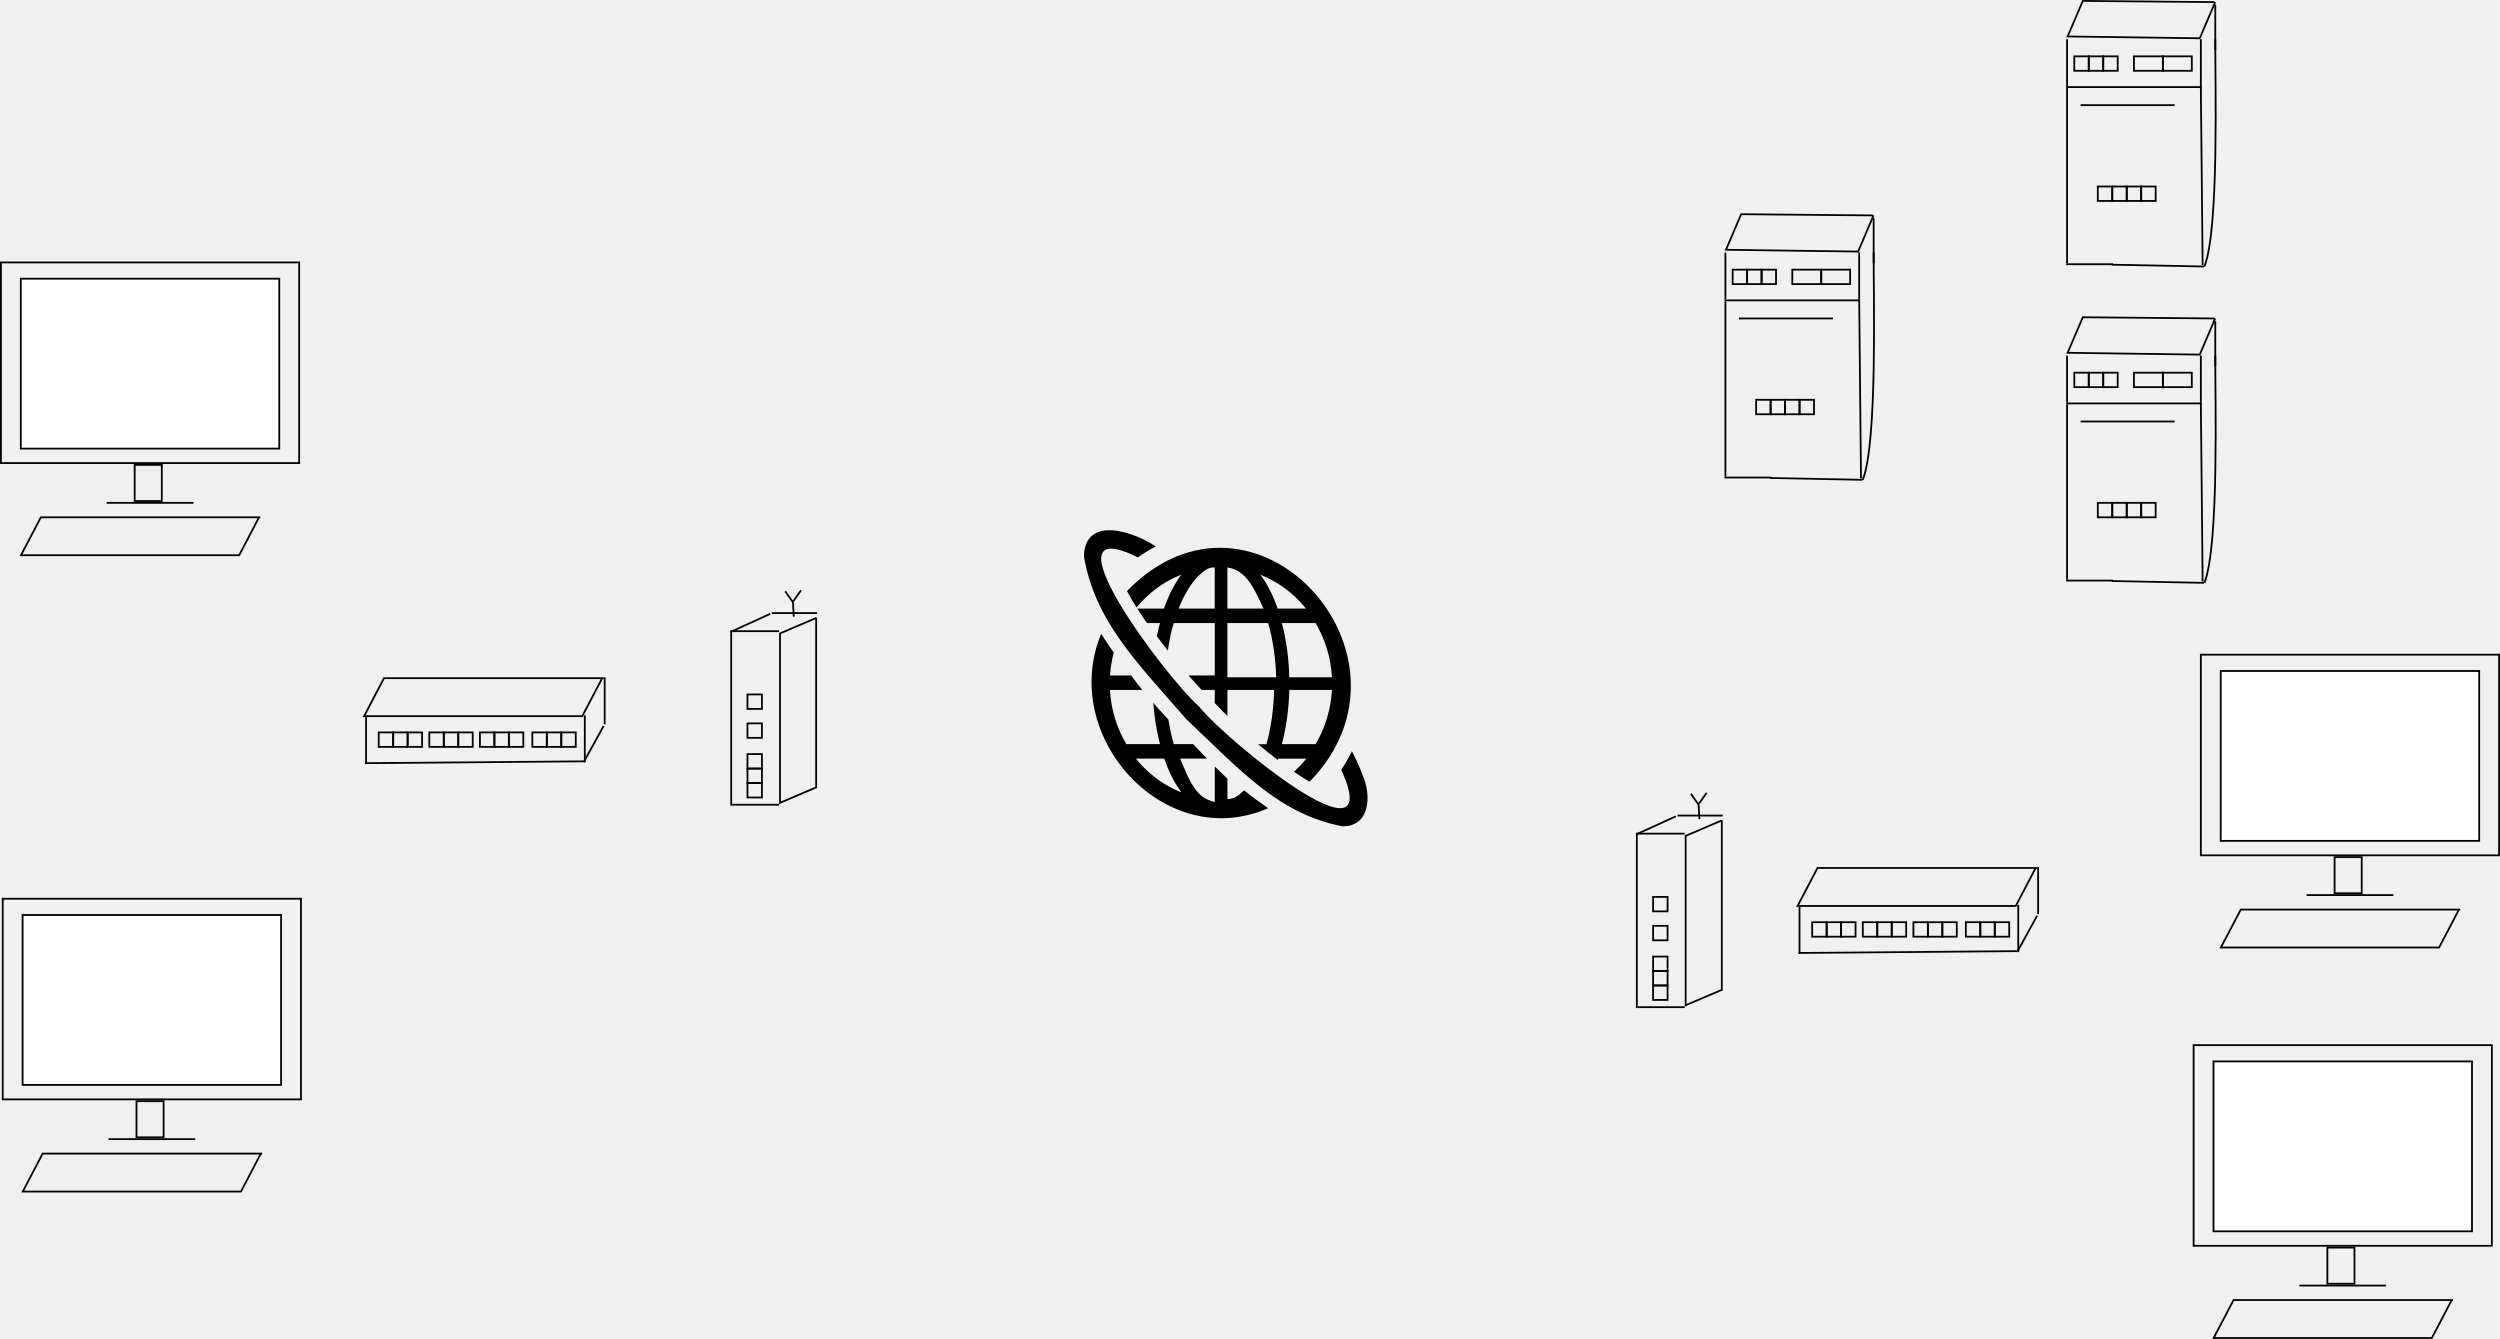
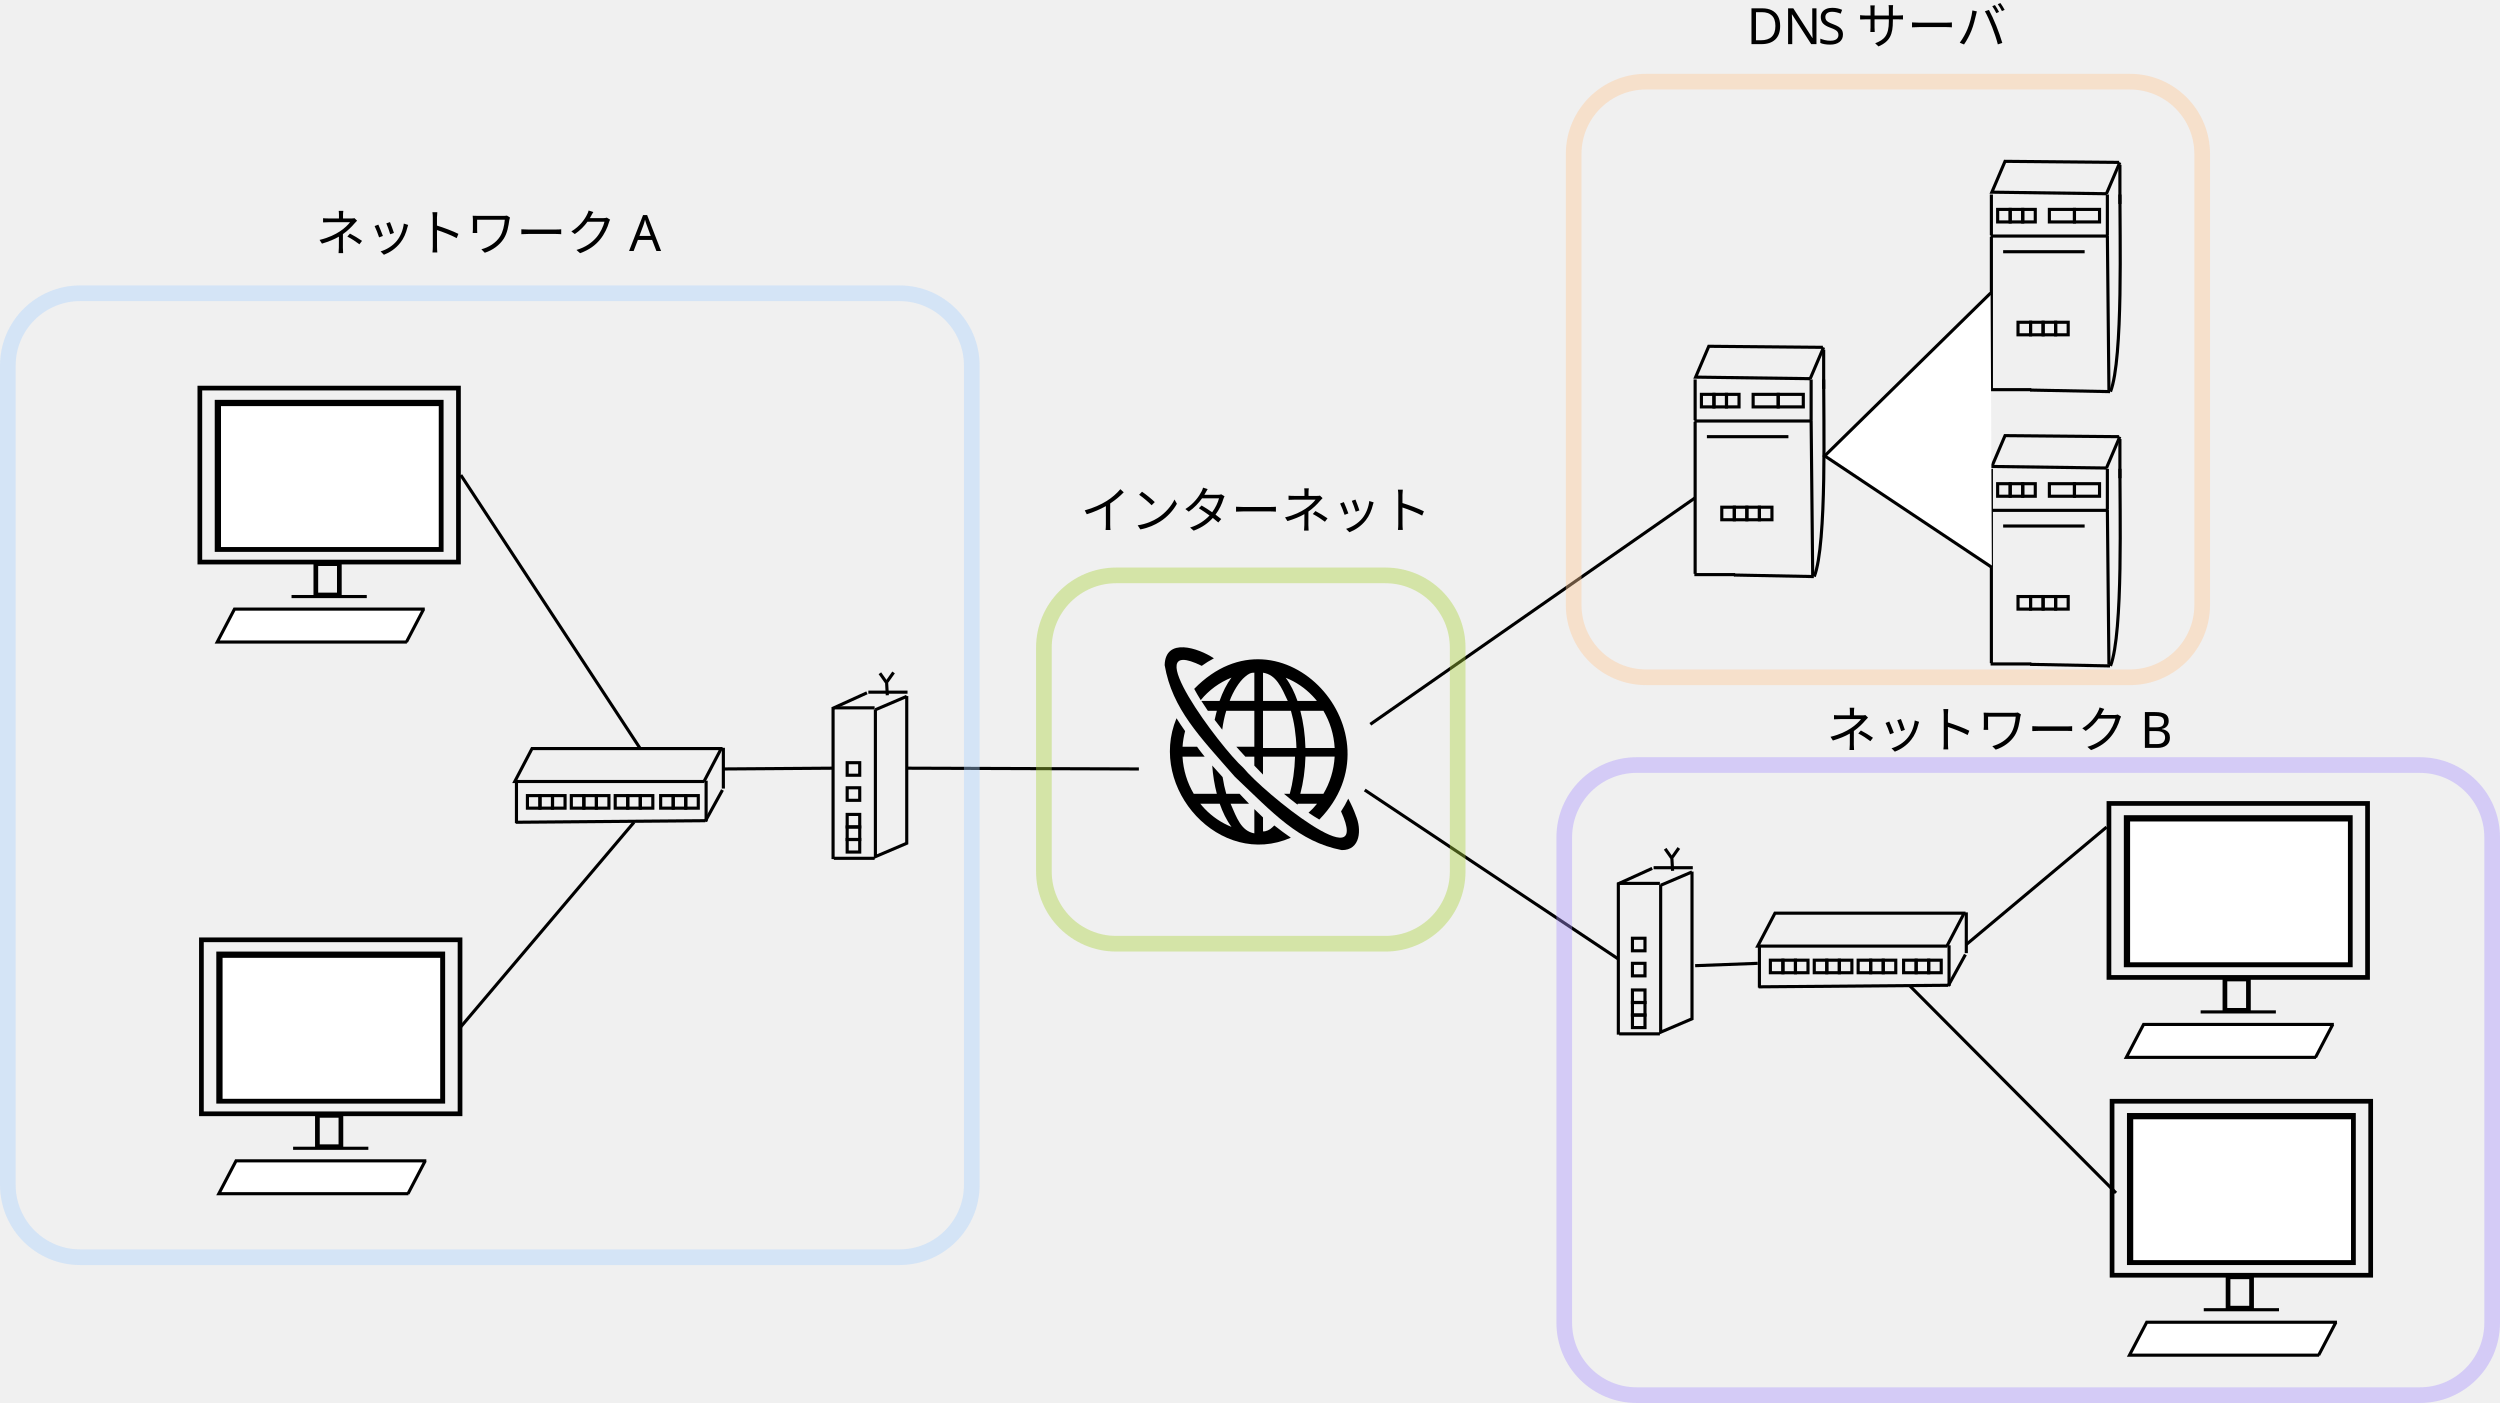
- <svg xmlns="http://www.w3.org/2000/svg" id="b" data-name="レイヤー 2" viewBox="0 0 1383 740.67">
+ <svg xmlns="http://www.w3.org/2000/svg" id="b" data-name="レイヤー 2" viewBox="0 0 1595 895.1">
  <defs>
    <style>
-       .l {
+       .k, .l {
        fill: #fff;
      }

      .m {
+         stroke: #aad2ff;
+       }
+ 
+       .m, .n, .o, .l, .p, .q {
+         stroke-miterlimit: 10;
+       }
+ 
+       .m, .n, .o, .p, .q {
        fill: none;
+       }
+ 
+       .m, .n, .p, .q {
+         opacity: .4;
+         stroke-width: 10px;
+       }
+ 
+       .n {
+         stroke: #aad23a;
+       }
+ 
+       .r {
+         letter-spacing: .25em;
+       }
+ 
+       .o, .l {
        stroke: #000;
-         stroke-miterlimit: 10;
+         stroke-width: 2px;
+       }
+ 
+       .p {
+         stroke: #ffc794;
+       }
+ 
+       .q {
+         stroke: #a994ff;
+       }
+ 
+       .s {
+         font-family: KozGoPr6N-Regular-90ms-RKSJ-H, 'Kozuka Gothic Pr6N';
+         font-size: 32px;
      }
    </style>
  </defs>
  <g id="c" data-name="レイヤー 1">
    <g>
-       <g>
-         <path d="M686.47,438.8c-1.9,1.92-5.25,3.5-7.47,3.19v-11.25c-2.32-2.17-4.66-4.43-7-6.74v19.61c-10.58-1.95-14.18-12.35-19.19-23.95h14.88c-2.54-2.59-5.07-5.26-7.61-8h-10.76c-1.21-4.2-2.18-8.73-2.92-13.49-2.88-3.11-5.68-6.24-8.4-9.35,.61,8.11,1.86,15.81,3.73,22.84h-18.64c-5.22-8.81-8.46-19.03-9.07-30h17.9s-4.16-5.07-6.14-8h-11.72c.25-4.08,.96-8.43,2.05-12.62-2.47-3.52-4.79-7-6.93-10.4-23.6,56.78,35.33,121.53,92.32,96.45-4.34-2.98-8.8-6.29-13.34-9.88-.56,.56-1.12,1.1-1.68,1.58Zm-54.53-15.05c-1.25-1.3-2.43-2.67-3.57-4.08h15.69c2.33,6.72,5.45,13.25,9.52,18.7-8.19-3.25-15.54-8.27-21.64-14.63Z" />
-         <path d="M623.43,326.94c1.56,2.92,3.34,5.96,5.29,9.1,6.55-8.06,15.15-14.33,24.79-18.16-3.83,5.14-7.05,11.51-9.61,18.79h-14.71c1.64,2.61,3.41,5.28,5.28,8h7.25s-1.25,4.62-1.77,7.3c1.95,2.62,3.99,5.27,6.12,7.94,.77-5.59,1.84-10.9,3.25-15.24h22.69v29h-14.55c2.37,2.67,4.79,5.34,7.27,8h7.28v7.25c2.32,2.47,4.66,4.88,7,7.24v-14.48h25.86c-.29,10.94-1.81,21.16-4.26,30h-4.66c3.68,3.1,7.31,6.01,10.87,8.72,.09-.24,.19-.47,.28-.72h15.54c-2.09,2.61-4.38,5.05-6.88,7.26,3,2.04,5.9,3.89,8.69,5.52,67.88-69.41-30.48-177.87-101-105.51Zm104.34,84.73h-18.66c2.41-9.07,3.87-19.22,4.15-30h23.58c-.61,10.97-3.85,21.19-9.07,30Zm0-67c5.22,8.81,8.46,19.03,9.07,30h-23.6c-.29-10.77-1.7-20.93-4.11-30h18.64Zm-8.86-12.08c1.25,1.3,2.43,2.67,3.57,4.08h-15.68c-2.33-6.72-5.45-13.24-9.51-18.7,8.19,3.25,15.54,8.27,21.63,14.63Zm-39.92-18.69c10.59,1.6,14.81,11.62,19.96,22.77h-19.96v-22.77Zm0,30.77h22.56c2.55,8.84,4.13,19.07,4.43,30h-26.99v-30Zm-14.4-27.57c2.31-2.01,4.42-3.35,7.4-3.2v22.77h-19.93c2.62-7.21,7.62-15.58,12.53-19.57Z" />
-         <path d="M753.86,428.98c-1.47-4.15-3.52-8.64-6.03-13.4-1.71,3.57-3.66,7.01-5.82,10.27,25.67,56.52-62.96-15.48-78.85-35.15-18.28-16.04-88-109.12-33.62-82.36,3.12-2.26,6.41-4.29,9.83-6.08-12.73-8.45-39.15-17.12-39.76,5.5,6.17,35.6,28.45,57.75,56.69,90.12,30.97,29.32,51.42,52.43,86.27,59.22,15.2,.27,16.29-16.8,11.3-28.11Z" />
-       </g>
-       <g id="d" data-name="c">
+       <path d="M811.7,527.89c-1.5,1.52-4.15,2.76-5.9,2.52v-8.89c-1.83-1.72-3.68-3.5-5.53-5.33v15.5c-8.36-1.54-11.2-9.76-15.16-18.92h11.76c-2-2.05-4.01-4.16-6.02-6.32h-8.51c-.96-3.32-1.72-6.9-2.31-10.66-2.28-2.46-4.49-4.93-6.64-7.39,.48,6.41,1.47,12.49,2.95,18.05h-14.73c-4.12-6.96-6.68-15.03-7.17-23.71h14.14s-3.29-4.01-4.85-6.32h-9.26c.2-3.23,.76-6.66,1.62-9.97-1.95-2.78-3.79-5.53-5.48-8.21-18.65,44.87,27.92,96.03,72.95,76.21-3.43-2.35-6.95-4.97-10.54-7.81-.44,.44-.88,.87-1.33,1.25Zm-43.09-11.89c-.99-1.03-1.92-2.11-2.82-3.22h12.4c1.84,5.31,4.3,10.47,7.52,14.78-6.47-2.57-12.28-6.53-17.1-11.56Z" />
+       <path d="M761.9,439.49c1.23,2.31,2.64,4.71,4.18,7.19,5.17-6.37,11.97-11.32,19.59-14.35-3.03,4.06-5.57,9.09-7.59,14.85h-11.63c1.3,2.06,2.69,4.17,4.17,6.32h5.73s-.99,3.65-1.4,5.77c1.54,2.07,3.15,4.16,4.83,6.27,.61-4.42,1.46-8.62,2.56-12.04h17.93v22.92h-11.5c1.87,2.11,3.78,4.22,5.74,6.32h5.75v5.73c1.84,1.95,3.68,3.86,5.53,5.72v-11.44h20.44c-.23,8.65-1.43,16.72-3.36,23.71h-3.68c2.91,2.45,5.78,4.75,8.59,6.89,.07-.19,.15-.37,.22-.57h12.28c-1.65,2.06-3.46,3.99-5.44,5.74,2.37,1.61,4.66,3.07,6.87,4.36,53.64-54.85-24.09-140.55-79.81-83.38Zm82.45,66.95h-14.75c1.9-7.17,3.06-15.19,3.28-23.71h18.63c-.48,8.67-3.04,16.74-7.17,23.71Zm0-52.94c4.13,6.96,6.68,15.04,7.17,23.71h-18.65c-.23-8.51-1.34-16.54-3.25-23.71h14.73Zm-7-9.54c.99,1.03,1.92,2.11,2.82,3.22h-12.39c-1.84-5.31-4.31-10.46-7.52-14.78,6.47,2.57,12.28,6.53,17.09,11.56Zm-31.54-14.77c8.37,1.27,11.7,9.18,15.78,17.99h-15.78v-17.99Zm0,24.31h17.82c2.01,6.98,3.26,15.07,3.5,23.71h-21.33v-23.71Zm-11.38-21.79c1.83-1.59,3.49-2.65,5.84-2.53v17.99h-15.75c2.07-5.69,6.02-12.31,9.9-15.47Z" />
+       <path d="M864.96,520.13c-1.17-3.28-2.78-6.83-4.77-10.59-1.35,2.82-2.89,5.54-4.6,8.12,20.28,44.66-49.75-12.23-62.31-27.77-14.44-12.67-69.54-86.23-26.57-65.08,2.47-1.78,5.06-3.39,7.76-4.8-10.06-6.68-30.94-13.53-31.42,4.35,4.87,28.13,22.48,45.64,44.79,71.21,24.47,23.17,40.63,41.43,68.17,46.79,12.01,.21,12.87-13.27,8.93-22.21Z" />
+     </g>
+     <g>
+       <g>
+         <g>
+           <rect class="k" x="140" y="258.1" width="141" height="92" />
+           <path d="M280,259.1v90H141v-90h139m2-2H139v94h143v-94h0Z" />
+         </g>
+         <path class="l" d="M281,257.1v93H139v-93h142m1-1H138v95h144v-95h0Z" />
+       </g>
+       <path class="l" d="M292,248.1v110H128v-110h164m1-1H127v112h166v-112Z" />
+       <path class="l" d="M216,360.1v19h-14v-19h14m1-1h-16v21h16v-21h0Z" />
+       <line class="l" x1="234" y1="380.6" x2="186" y2="380.6" />
+       <polyline class="l" points="271 388.6 149.6 388.6 138.6 409.6 259.6 409.6 259.3 409.6 270.3 388.6" />
+     </g>
+     <g id="d" data-name="c">
+       <g>
        <g>
          <g>
-             <rect class="l" x="12" y="154.67" width="143" height="94" />
-             <path d="M154,154.67v93H12v-93H154m1-1H11v95H155v-95h0Z" />
+             <rect class="k" x="141" y="610.1" width="141" height="92" />
+             <path d="M281,611.1v90H142v-90h139m2-2H140v94h143v-94h0Z" />
          </g>
-           <path d="M165,145.67v110H1v-110H165m1-1H0v112H166v-112h0Z" />
-           <path d="M89,257.67v19h-14v-19h14m1-1h-16v21h16v-21h0Z" />
-           <line class="m" x1="107" y1="278.17" x2="59" y2="278.17" />
-           <polyline class="m" points="144 286.17 22.6 286.17 11.6 307.17 132.6 307.17 132.3 307.17 143.3 286.17" />
-         </g>
-       </g>
-       <g id="e" data-name="c">
+           <path class="l" d="M282,609.1v93H140v-93h142m1-1H139v95h144v-95h0Z" />
+         </g>
+         <path class="l" d="M293,600.1v110H129v-110h164m1-1H128v112h166v-112h0Z" />
+         <path class="l" d="M217,712.1v19h-14v-19h14m1-1h-16v21h16v-21h0Z" />
+         <line class="l" x1="235" y1="732.6" x2="187" y2="732.6" />
+         <polyline class="l" points="272 740.6 150.6 740.6 139.6 761.6 260.6 761.6 260.3 761.6 271.3 740.6" />
+       </g>
+     </g>
+     <g id="e" data-name="c">
+       <g>
+         <polyline class="o" points="461 477.6 339.43 477.6 328.43 498.6 449.43 498.6 449.13 498.6 460.13 477.6" />
+         <line class="o" x1="329.5" y1="499.1" x2="329.5" y2="525.1" />
+         <line class="o" x1="461.5" y1="477.1" x2="461.5" y2="503.1" />
+         <line class="o" x1="450.5" y1="498.1" x2="450.5" y2="524.1" />
+         <line class="o" x1="329" y1="524.6" x2="450" y2="523.6" />
+         <line class="o" x1="449.93" y1="524.02" x2="460.93" y2="504.02" />
+         <g>
+           <rect class="o" x="336.5" y="507.6" width="8" height="8" />
+           <rect class="o" x="344.5" y="507.6" width="8" height="8" />
+           <rect class="o" x="352.5" y="507.6" width="8" height="8" />
+         </g>
+         <g>
+           <rect class="o" x="364.5" y="507.6" width="8" height="8" />
+           <rect class="o" x="372.5" y="507.6" width="8" height="8" />
+           <rect class="o" x="380.5" y="507.6" width="8" height="8" />
+         </g>
+         <g>
+           <rect class="o" x="392.5" y="507.6" width="8" height="8" />
+           <rect class="o" x="400.5" y="507.6" width="8" height="8" />
+           <rect class="o" x="408.5" y="507.6" width="8" height="8" />
+         </g>
+         <g>
+           <rect class="o" x="421.5" y="507.6" width="8" height="8" />
+           <rect class="o" x="429.5" y="507.6" width="8" height="8" />
+           <rect class="o" x="437.5" y="507.6" width="8" height="8" />
+         </g>
+       </g>
+     </g>
+     <g id="f" data-name="c">
+       <g>
+         <polyline class="o" points="578.5 444.1 578.5 538 558.5 546.54 558.5 452.6 558.5 452.82 578.5 444.28" />
+         <line class="o" x1="558" y1="547.6" x2="532" y2="547.6" />
+         <line class="o" x1="579" y1="441.6" x2="554" y2="441.6" />
+         <line class="o" x1="566.11" y1="443.58" x2="565.61" y2="434.63" />
+         <line class="o" x1="531.5" y1="548.1" x2="531.5" y2="451.1" />
+         <g>
+           <rect class="o" x="540.5" y="535.6" width="8" height="8" />
+           <rect class="o" x="540.5" y="527.6" width="8" height="8" />
+           <rect class="o" x="540.5" y="519.6" width="8" height="8" />
+         </g>
+         <rect class="o" x="540.5" y="502.6" width="8" height="8" />
+         <rect class="o" x="540.5" y="486.6" width="8" height="8" />
+         <line class="o" x1="553.1" y1="442.02" x2="531.1" y2="452.02" />
+         <line class="o" x1="558" y1="451.6" x2="532" y2="451.6" />
+         <line class="o" x1="565.97" y1="434.86" x2="570.1" y2="429.02" />
+         <line class="o" x1="565.47" y1="435.33" x2="561.37" y2="429.52" />
+       </g>
+     </g>
+     <g>
+       <path class="o" d="M1157.5,367.86c8.19-20.9,5.89-102.72,6-125.76" />
+       <line class="o" x1="1107" y1="366.6" x2="1081" y2="366.6" />
+       <line class="o" x1="1141" y1="278.6" x2="1089" y2="278.6" />
+       <line class="o" x1="1081.5" y1="366.1" x2="1081.5" y2="269.1" />
+       <g>
+         <rect class="o" x="1122.5" y="323.6" width="8" height="8" />
+         <rect class="o" x="1114.5" y="323.6" width="8" height="8" />
+         <rect class="o" x="1106.5" y="323.6" width="8" height="8" />
+       </g>
+       <path class="o" d="M1090.72,347.6h0Z" />
+       <rect class="o" x="1098.5" y="323.6" width="8" height="8" />
+       <line class="o" x1="1155.5" y1="268.1" x2="1156.5" y2="367.1" />
+       <line class="o" x1="1157.22" y1="367.86" x2="1106.22" y2="366.86" />
+       <g>
+         <polyline class="o" points="1163 221.6 1090.21 220.93 1081.81 240.6 1155.14 241.6 1154.91 241.6 1163.45 221.6" />
+         <line class="o" x1="1081.5" y1="242.1" x2="1081.5" y2="268.1" />
+         <line class="o" x1="1163.5" y1="223.1" x2="1163.5" y2="248.1" />
+         <line class="o" x1="1081" y1="268.6" x2="1156" y2="268.6" />
+         <g>
+           <rect class="o" x="1085.5" y="251.6" width="8" height="8" />
+           <rect class="o" x="1093.5" y="251.6" width="8" height="8" />
+           <rect class="o" x="1101.5" y="251.6" width="8" height="8" />
+         </g>
+         <rect class="o" x="1118.5" y="251.6" width="16" height="8" />
+         <rect class="o" x="1134.5" y="251.6" width="16" height="8" />
+         <line class="o" x1="1155.5" y1="242.1" x2="1155.5" y2="268.1" />
+       </g>
+     </g>
+     <g>
+       <path class="o" d="M1346.5,249.86c8.19-20.9,5.89-102.72,6-125.76" />
+       <line class="o" x1="1296" y1="248.6" x2="1270" y2="248.6" />
+       <line class="o" x1="1330" y1="160.6" x2="1278" y2="160.6" />
+       <line class="o" x1="1270.5" y1="248.1" x2="1270.5" y2="151.1" />
+       <g>
+         <rect class="o" x="1311.5" y="205.6" width="8" height="8" />
+         <rect class="o" x="1303.5" y="205.6" width="8" height="8" />
+         <rect class="o" x="1295.5" y="205.6" width="8" height="8" />
+       </g>
+       <path class="o" d="M1279.72,229.6h0Z" />
+       <rect class="o" x="1287.5" y="205.6" width="8" height="8" />
+       <line class="o" x1="1344.5" y1="150.1" x2="1345.5" y2="249.1" />
+       <line class="o" x1="1346.22" y1="249.86" x2="1295.22" y2="248.86" />
+       <g>
+         <polyline class="o" points="1352 103.6 1279.21 102.93 1270.81 122.6 1344.14 123.6 1343.91 123.6 1352.45 103.6" />
+         <line class="o" x1="1270.5" y1="124.1" x2="1270.5" y2="150.1" />
+         <line class="o" x1="1352.5" y1="105.1" x2="1352.5" y2="130.1" />
+         <line class="o" x1="1270" y1="150.6" x2="1345" y2="150.6" />
+         <g>
+           <rect class="o" x="1274.5" y="133.6" width="8" height="8" />
+           <rect class="o" x="1282.5" y="133.6" width="8" height="8" />
+           <rect class="o" x="1290.5" y="133.6" width="8" height="8" />
+         </g>
+         <rect class="o" x="1307.5" y="133.6" width="16" height="8" />
+         <rect class="o" x="1323.5" y="133.6" width="16" height="8" />
+         <line class="o" x1="1344.5" y1="124.1" x2="1344.5" y2="150.1" />
+       </g>
+     </g>
+     <g>
+       <path class="o" d="M1346.5,424.86c8.19-20.9,5.89-102.72,6-125.76" />
+       <line class="o" x1="1296" y1="423.6" x2="1270" y2="423.6" />
+       <line class="o" x1="1330" y1="335.6" x2="1278" y2="335.6" />
+       <line class="o" x1="1270.5" y1="423.1" x2="1270.5" y2="326.1" />
+       <g>
+         <rect class="o" x="1311.5" y="380.6" width="8" height="8" />
+         <rect class="o" x="1303.5" y="380.6" width="8" height="8" />
+         <rect class="o" x="1295.5" y="380.6" width="8" height="8" />
+       </g>
+       <path class="o" d="M1279.72,404.6h0Z" />
+       <rect class="o" x="1287.5" y="380.6" width="8" height="8" />
+       <line class="o" x1="1344.5" y1="325.1" x2="1345.5" y2="424.1" />
+       <line class="o" x1="1346.22" y1="424.86" x2="1295.22" y2="423.86" />
+       <g>
+         <polyline class="o" points="1352 278.6 1279.21 277.93 1270.81 297.6 1344.14 298.6 1343.91 298.6 1352.45 278.6" />
+         <line class="o" x1="1270.5" y1="299.1" x2="1270.5" y2="325.1" />
+         <line class="o" x1="1352.5" y1="280.1" x2="1352.5" y2="305.1" />
+         <line class="o" x1="1270" y1="325.6" x2="1345" y2="325.6" />
+         <g>
+           <rect class="o" x="1274.5" y="308.6" width="8" height="8" />
+           <rect class="o" x="1282.5" y="308.6" width="8" height="8" />
+           <rect class="o" x="1290.5" y="308.6" width="8" height="8" />
+         </g>
+         <rect class="o" x="1307.5" y="308.6" width="16" height="8" />
+         <rect class="o" x="1323.5" y="308.6" width="16" height="8" />
+         <line class="o" x1="1344.5" y1="299.1" x2="1344.5" y2="325.1" />
+       </g>
+     </g>
+     <g id="g" data-name="c">
+       <g>
        <g>
          <g>
-             <rect class="l" x="13" y="506.67" width="143" height="94" />
-             <path d="M155,506.67v93H13v-93H155m1-1H12v95H156v-95h0Z" />
+             <rect class="k" x="1358" y="523.1" width="141" height="92" />
+             <path d="M1498,524.1v90h-139v-90h139m2-2h-143v94h143v-94h0Z" />
          </g>
-           <path d="M166,497.67v110H2v-110H166m1-1H1v112H167v-112h0Z" />
-           <path d="M90,609.67v19h-14v-19h14m1-1h-16v21h16v-21h0Z" />
-           <line class="m" x1="108" y1="630.17" x2="60" y2="630.17" />
-           <polyline class="m" points="145 638.17 23.6 638.17 12.6 659.17 133.6 659.17 133.3 659.17 144.3 638.17" />
-         </g>
-       </g>
-       <g id="f" data-name="c">
-         <g>
-           <polyline class="m" points="334 375.17 212.43 375.17 201.43 396.17 322.43 396.17 322.13 396.17 333.13 375.17" />
-           <line class="m" x1="202.5" y1="396.67" x2="202.5" y2="422.67" />
-           <line class="m" x1="334.5" y1="374.67" x2="334.5" y2="400.67" />
-           <line class="m" x1="323.5" y1="395.67" x2="323.5" y2="421.67" />
-           <line class="m" x1="202" y1="422.17" x2="323" y2="421.17" />
-           <line class="m" x1="322.93" y1="421.59" x2="333.93" y2="401.59" />
+           <path class="l" d="M1499,522.1v93h-142v-93h142m1-1h-144v95h144v-95h0Z" />
+         </g>
+         <path class="l" d="M1510,513.1v110h-164v-110h164m1-1h-166v112h166v-112h0Z" />
+         <path class="l" d="M1434,625.1v19h-14v-19h14m1-1h-16v21h16v-21h0Z" />
+         <line class="l" x1="1452" y1="645.6" x2="1404" y2="645.6" />
+         <polyline class="l" points="1489 653.6 1367.6 653.6 1356.6 674.6 1477.6 674.6 1477.3 674.6 1488.3 653.6" />
+       </g>
+     </g>
+     <g id="h" data-name="c">
+       <g>
+         <g>
          <g>
-             <rect class="m" x="209.5" y="405.17" width="8" height="8" />
-             <rect class="m" x="217.5" y="405.17" width="8" height="8" />
-             <rect class="m" x="225.5" y="405.17" width="8" height="8" />
+             <rect class="k" x="1360" y="713.1" width="141" height="92" />
+             <path d="M1500,714.1v90h-139v-90h139m2-2h-143v94h143v-94h0Z" />
          </g>
-           <g>
-             <rect class="m" x="237.5" y="405.17" width="8" height="8" />
-             <rect class="m" x="245.5" y="405.17" width="8" height="8" />
-             <rect class="m" x="253.5" y="405.17" width="8" height="8" />
-           </g>
-           <g>
-             <rect class="m" x="265.5" y="405.17" width="8" height="8" />
-             <rect class="m" x="273.5" y="405.17" width="8" height="8" />
-             <rect class="m" x="281.5" y="405.17" width="8" height="8" />
-           </g>
-           <g>
-             <rect class="m" x="294.5" y="405.17" width="8" height="8" />
-             <rect class="m" x="302.5" y="405.17" width="8" height="8" />
-             <rect class="m" x="310.5" y="405.17" width="8" height="8" />
-           </g>
-         </g>
-       </g>
-       <g id="g" data-name="c">
-         <g>
-           <polyline class="m" points="451.5 341.67 451.5 435.58 431.5 444.11 431.5 350.17 431.5 350.4 451.5 341.86" />
-           <line class="m" x1="431" y1="445.17" x2="405" y2="445.17" />
-           <line class="m" x1="452" y1="339.17" x2="427" y2="339.17" />
-           <line class="m" x1="439.11" y1="341.15" x2="438.61" y2="332.2" />
-           <line class="m" x1="404.5" y1="445.67" x2="404.5" y2="348.67" />
-           <g>
-             <rect class="m" x="413.5" y="433.17" width="8" height="8" />
-             <rect class="m" x="413.5" y="425.17" width="8" height="8" />
-             <rect class="m" x="413.5" y="417.17" width="8" height="8" />
-           </g>
-           <rect class="m" x="413.5" y="400.17" width="8" height="8" />
-           <rect class="m" x="413.5" y="384.17" width="8" height="8" />
-           <line class="m" x1="426.1" y1="339.59" x2="404.1" y2="349.59" />
-           <line class="m" x1="431" y1="349.17" x2="405" y2="349.17" />
-           <line class="m" x1="438.97" y1="332.43" x2="443.1" y2="326.59" />
-           <line class="m" x1="438.47" y1="332.9" x2="434.37" y2="327.09" />
-         </g>
-       </g>
-       <g>
-         <path class="m" d="M1030.5,265.43c8.19-20.9,5.89-102.72,6-125.76" />
-         <line class="m" x1="980" y1="264.17" x2="954" y2="264.17" />
-         <line class="m" x1="1014" y1="176.17" x2="962" y2="176.17" />
-         <line class="m" x1="954.5" y1="263.67" x2="954.5" y2="166.67" />
-         <g>
-           <rect class="m" x="995.5" y="221.17" width="8" height="8" />
-           <rect class="m" x="987.5" y="221.17" width="8" height="8" />
-           <rect class="m" x="979.5" y="221.17" width="8" height="8" />
-         </g>
-         <path class="m" d="M963.72,245.17h0Z" />
-         <rect class="m" x="971.5" y="221.17" width="8" height="8" />
-         <line class="m" x1="1028.5" y1="165.67" x2="1029.5" y2="264.67" />
-         <line class="m" x1="1030.22" y1="265.43" x2="979.22" y2="264.43" />
-         <g>
-           <polyline class="m" points="1036 119.17 963.21 118.5 954.81 138.17 1028.14 139.17 1027.91 139.17 1036.45 119.17" />
-           <line class="m" x1="954.5" y1="139.67" x2="954.5" y2="165.67" />
-           <line class="m" x1="1036.5" y1="120.67" x2="1036.5" y2="145.67" />
-           <line class="m" x1="954" y1="166.17" x2="1029" y2="166.17" />
-           <g>
-             <rect class="m" x="958.5" y="149.17" width="8" height="8" />
-             <rect class="m" x="966.5" y="149.17" width="8" height="8" />
-             <rect class="m" x="974.5" y="149.17" width="8" height="8" />
-           </g>
-           <rect class="m" x="991.5" y="149.17" width="16" height="8" />
-           <rect class="m" x="1007.5" y="149.17" width="16" height="8" />
-           <line class="m" x1="1028.5" y1="139.67" x2="1028.5" y2="165.67" />
-         </g>
-       </g>
-       <g>
-         <path class="m" d="M1219.5,147.43c8.19-20.9,5.89-102.72,6-125.76" />
-         <line class="m" x1="1169" y1="146.17" x2="1143" y2="146.17" />
-         <line class="m" x1="1203" y1="58.17" x2="1151" y2="58.17" />
-         <line class="m" x1="1143.5" y1="145.67" x2="1143.5" y2="48.67" />
-         <g>
-           <rect class="m" x="1184.5" y="103.17" width="8" height="8" />
-           <rect class="m" x="1176.5" y="103.17" width="8" height="8" />
-           <rect class="m" x="1168.5" y="103.17" width="8" height="8" />
-         </g>
-         <path class="m" d="M1152.72,127.17h0Z" />
-         <rect class="m" x="1160.5" y="103.17" width="8" height="8" />
-         <line class="m" x1="1217.5" y1="47.67" x2="1218.5" y2="146.67" />
-         <line class="m" x1="1219.22" y1="147.43" x2="1168.22" y2="146.43" />
-         <g>
-           <polyline class="m" points="1225 1.17 1152.21 .5 1143.81 20.17 1217.14 21.17 1216.91 21.17 1225.45 1.17" />
-           <line class="m" x1="1143.5" y1="21.67" x2="1143.5" y2="47.67" />
-           <line class="m" x1="1225.5" y1="2.67" x2="1225.5" y2="27.67" />
-           <line class="m" x1="1143" y1="48.17" x2="1218" y2="48.17" />
-           <g>
-             <rect class="m" x="1147.5" y="31.17" width="8" height="8" />
-             <rect class="m" x="1155.5" y="31.17" width="8" height="8" />
-             <rect class="m" x="1163.5" y="31.17" width="8" height="8" />
-           </g>
-           <rect class="m" x="1180.5" y="31.17" width="16" height="8" />
-           <rect class="m" x="1196.5" y="31.17" width="16" height="8" />
-           <line class="m" x1="1217.5" y1="21.67" x2="1217.5" y2="47.67" />
-         </g>
-       </g>
-       <g>
-         <path class="m" d="M1219.5,322.43c8.19-20.9,5.89-102.72,6-125.76" />
-         <line class="m" x1="1169" y1="321.17" x2="1143" y2="321.17" />
-         <line class="m" x1="1203" y1="233.17" x2="1151" y2="233.17" />
-         <line class="m" x1="1143.5" y1="320.67" x2="1143.5" y2="223.67" />
-         <g>
-           <rect class="m" x="1184.5" y="278.17" width="8" height="8" />
-           <rect class="m" x="1176.5" y="278.17" width="8" height="8" />
-           <rect class="m" x="1168.5" y="278.17" width="8" height="8" />
-         </g>
-         <path class="m" d="M1152.72,302.17h0Z" />
-         <rect class="m" x="1160.5" y="278.17" width="8" height="8" />
-         <line class="m" x1="1217.5" y1="222.67" x2="1218.5" y2="321.67" />
-         <line class="m" x1="1219.22" y1="322.43" x2="1168.22" y2="321.43" />
-         <g>
-           <polyline class="m" points="1225 176.17 1152.21 175.5 1143.81 195.17 1217.14 196.17 1216.91 196.17 1225.45 176.17" />
-           <line class="m" x1="1143.5" y1="196.67" x2="1143.5" y2="222.67" />
-           <line class="m" x1="1225.5" y1="177.67" x2="1225.5" y2="202.67" />
-           <line class="m" x1="1143" y1="223.17" x2="1218" y2="223.17" />
-           <g>
-             <rect class="m" x="1147.5" y="206.17" width="8" height="8" />
-             <rect class="m" x="1155.5" y="206.17" width="8" height="8" />
-             <rect class="m" x="1163.5" y="206.17" width="8" height="8" />
-           </g>
-           <rect class="m" x="1180.5" y="206.17" width="16" height="8" />
-           <rect class="m" x="1196.5" y="206.17" width="16" height="8" />
-           <line class="m" x1="1217.5" y1="196.67" x2="1217.5" y2="222.67" />
-         </g>
-       </g>
-       <g id="h" data-name="c">
-         <g>
-           <g>
-             <rect class="l" x="1229" y="371.67" width="143" height="94" />
-             <path d="M1371,371.67v93h-142v-93h142m1-1h-144v95h144v-95h0Z" />
-           </g>
-           <path d="M1382,362.67v110h-164v-110h164m1-1h-166v112h166v-112h0Z" />
-           <path d="M1306,474.67v19h-14v-19h14m1-1h-16v21h16v-21h0Z" />
-           <line class="m" x1="1324" y1="495.17" x2="1276" y2="495.17" />
-           <polyline class="m" points="1361 503.17 1239.6 503.17 1228.6 524.17 1349.6 524.17 1349.3 524.17 1360.3 503.17" />
-         </g>
-       </g>
-       <g id="i" data-name="c">
-         <g>
-           <g>
-             <rect class="l" x="1225" y="587.67" width="143" height="94" />
-             <path d="M1367,587.67v93h-142v-93h142m1-1h-144v95h144v-95h0Z" />
-           </g>
-           <path d="M1378,578.67v110h-164v-110h164m1-1h-166v112h166v-112h0Z" />
-           <path d="M1302,690.67v19h-14v-19h14m1-1h-16v21h16v-21h0Z" />
-           <line class="m" x1="1320" y1="711.17" x2="1272" y2="711.17" />
-           <polyline class="m" points="1357 719.17 1235.6 719.17 1224.6 740.17 1345.6 740.17 1345.3 740.17 1356.3 719.17" />
-         </g>
-       </g>
-       <g id="j" data-name="c">
-         <g>
-           <polyline class="m" points="1127 480.17 1005.43 480.17 994.43 501.17 1115.43 501.17 1115.13 501.17 1126.13 480.17" />
-           <line class="m" x1="995.5" y1="501.67" x2="995.5" y2="527.67" />
-           <line class="m" x1="1127.5" y1="479.67" x2="1127.5" y2="505.67" />
-           <line class="m" x1="1116.5" y1="500.67" x2="1116.5" y2="526.67" />
-           <line class="m" x1="995" y1="527.17" x2="1116" y2="526.17" />
-           <line class="m" x1="1115.93" y1="526.59" x2="1126.93" y2="506.59" />
-           <g>
-             <rect class="m" x="1002.5" y="510.17" width="8" height="8" />
-             <rect class="m" x="1010.5" y="510.17" width="8" height="8" />
-             <rect class="m" x="1018.5" y="510.17" width="8" height="8" />
-           </g>
-           <g>
-             <rect class="m" x="1030.5" y="510.17" width="8" height="8" />
-             <rect class="m" x="1038.5" y="510.17" width="8" height="8" />
-             <rect class="m" x="1046.5" y="510.17" width="8" height="8" />
-           </g>
-           <g>
-             <rect class="m" x="1058.5" y="510.17" width="8" height="8" />
-             <rect class="m" x="1066.5" y="510.17" width="8" height="8" />
-             <rect class="m" x="1074.5" y="510.17" width="8" height="8" />
-           </g>
-           <g>
-             <rect class="m" x="1087.5" y="510.17" width="8" height="8" />
-             <rect class="m" x="1095.5" y="510.17" width="8" height="8" />
-             <rect class="m" x="1103.5" y="510.17" width="8" height="8" />
-           </g>
-         </g>
-       </g>
-       <g id="k" data-name="c">
-         <g>
-           <polyline class="m" points="952.5 453.67 952.5 547.58 932.5 556.11 932.5 462.17 932.5 462.4 952.5 453.86" />
-           <line class="m" x1="932" y1="557.17" x2="906" y2="557.17" />
-           <line class="m" x1="953" y1="451.17" x2="928" y2="451.17" />
-           <line class="m" x1="940.11" y1="453.15" x2="939.61" y2="444.2" />
-           <line class="m" x1="905.5" y1="557.67" x2="905.5" y2="460.67" />
-           <g>
-             <rect class="m" x="914.5" y="545.17" width="8" height="8" />
-             <rect class="m" x="914.5" y="537.17" width="8" height="8" />
-             <rect class="m" x="914.5" y="529.17" width="8" height="8" />
-           </g>
-           <rect class="m" x="914.5" y="512.17" width="8" height="8" />
-           <rect class="m" x="914.5" y="496.17" width="8" height="8" />
-           <line class="m" x1="927.1" y1="451.59" x2="905.1" y2="461.59" />
-           <line class="m" x1="932" y1="461.17" x2="906" y2="461.17" />
-           <line class="m" x1="939.97" y1="444.43" x2="944.1" y2="438.59" />
-           <line class="m" x1="939.47" y1="444.9" x2="935.37" y2="439.09" />
-         </g>
-       </g>
-     </g>
+           <path class="l" d="M1501,712.1v93h-142v-93h142m1-1h-144v95h144v-95h0Z" />
+         </g>
+         <path class="l" d="M1512,703.1v110h-164v-110h164m1-1h-166v112h166v-112h0Z" />
+         <path class="l" d="M1436,815.1v19h-14v-19h14m1-1h-16v21h16v-21h0Z" />
+         <line class="l" x1="1454" y1="835.6" x2="1406" y2="835.6" />
+         <polyline class="l" points="1491 843.6 1369.6 843.6 1358.6 864.6 1479.6 864.6 1479.3 864.6 1490.3 843.6" />
+       </g>
+     </g>
+     <g id="i" data-name="c">
+       <g>
+         <polyline class="o" points="1254 582.6 1132.43 582.6 1121.43 603.6 1242.43 603.6 1242.13 603.6 1253.13 582.6" />
+         <line class="o" x1="1122.5" y1="604.1" x2="1122.5" y2="630.1" />
+         <line class="o" x1="1254.5" y1="582.1" x2="1254.5" y2="608.1" />
+         <line class="o" x1="1243.5" y1="603.1" x2="1243.5" y2="629.1" />
+         <line class="o" x1="1122" y1="629.6" x2="1243" y2="628.6" />
+         <line class="o" x1="1242.93" y1="629.02" x2="1253.93" y2="609.02" />
+         <g>
+           <rect class="o" x="1129.5" y="612.6" width="8" height="8" />
+           <rect class="o" x="1137.5" y="612.6" width="8" height="8" />
+           <rect class="o" x="1145.5" y="612.6" width="8" height="8" />
+         </g>
+         <g>
+           <rect class="o" x="1157.5" y="612.6" width="8" height="8" />
+           <rect class="o" x="1165.5" y="612.6" width="8" height="8" />
+           <rect class="o" x="1173.5" y="612.6" width="8" height="8" />
+         </g>
+         <g>
+           <rect class="o" x="1185.5" y="612.6" width="8" height="8" />
+           <rect class="o" x="1193.5" y="612.6" width="8" height="8" />
+           <rect class="o" x="1201.5" y="612.6" width="8" height="8" />
+         </g>
+         <g>
+           <rect class="o" x="1214.5" y="612.6" width="8" height="8" />
+           <rect class="o" x="1222.5" y="612.6" width="8" height="8" />
+           <rect class="o" x="1230.5" y="612.6" width="8" height="8" />
+         </g>
+       </g>
+     </g>
+     <g id="j" data-name="c">
+       <g>
+         <polyline class="o" points="1079.5 556.1 1079.5 650 1059.5 658.54 1059.5 564.6 1059.5 564.82 1079.5 556.28" />
+         <line class="o" x1="1059" y1="659.6" x2="1033" y2="659.6" />
+         <line class="o" x1="1080" y1="553.6" x2="1055" y2="553.6" />
+         <line class="o" x1="1067.11" y1="555.58" x2="1066.61" y2="546.63" />
+         <line class="o" x1="1032.5" y1="660.1" x2="1032.5" y2="563.1" />
+         <g>
+           <rect class="o" x="1041.5" y="647.6" width="8" height="8" />
+           <rect class="o" x="1041.5" y="639.6" width="8" height="8" />
+           <rect class="o" x="1041.5" y="631.6" width="8" height="8" />
+         </g>
+         <rect class="o" x="1041.5" y="614.6" width="8" height="8" />
+         <rect class="o" x="1041.5" y="598.6" width="8" height="8" />
+         <line class="o" x1="1054.1" y1="554.02" x2="1032.1" y2="564.02" />
+         <line class="o" x1="1059" y1="563.6" x2="1033" y2="563.6" />
+         <line class="o" x1="1066.97" y1="546.86" x2="1071.1" y2="541.02" />
+         <line class="o" x1="1066.47" y1="547.33" x2="1062.37" y2="541.52" />
+       </g>
+     </g>
+     <line class="l" x1="294" y1="303.1" x2="408.5" y2="477.64" />
+     <line class="l" x1="294" y1="655.1" x2="404.5" y2="524.6" />
+     <line class="l" x1="461.5" y1="490.6" x2="531.1" y2="490.1" />
+     <line class="l" x1="578.5" y1="490.1" x2="726.6" y2="490.6" />
+     <line class="l" x1="1081.5" y1="317.6" x2="874.27" y2="462.1" />
+     <line class="l" x1="870.71" y1="504.02" x2="1032.1" y2="611.6" />
+     <polyline class="l" points="1270 186.98 1164.16 290.85 1270.81 361.98" />
+     <line class="l" x1="1121.43" y1="614.6" x2="1081.5" y2="616.1" />
+     <line class="l" x1="1344" y1="527.67" x2="1254.5" y2="602.6" />
+     <line class="l" x1="1350" y1="761.1" x2="1218.5" y2="629.02" />
+     <rect class="m" x="5" y="187.1" width="615" height="615" rx="46.14" ry="46.14" />
+     <rect class="n" x="666" y="367.1" width="264" height="235" rx="46.14" ry="46.14" />
+     <rect class="p" x="1004" y="52.1" width="401" height="380" rx="46.14" ry="46.14" />
+     <rect class="q" x="998" y="488.1" width="592" height="402" rx="46.14" ry="46.14" />
+     <text class="s" transform="translate(201.35 160.14)">
+       <tspan x="0" y="0">ネットワー</tspan>
+       <tspan class="r" x="160" y="0">ク</tspan>
+       <tspan x="200" y="0">A</tspan>
+     </text>
+     <text class="s" transform="translate(689.33 337.16)">
+       <tspan x="0" y="0">インターネット</tspan>
+     </text>
+     <text class="s" transform="translate(1114.33 28.16)">
+       <tspan x="0" y="0">DN</tspan>
+       <tspan class="r" x="45.41" y="0">S</tspan>
+       <tspan x="70.27" y="0">サーバ</tspan>
+     </text>
+     <text class="s" transform="translate(1165.33 477.16)">
+       <tspan x="0" y="0">ネットワー</tspan>
+       <tspan class="r" x="160" y="0">ク</tspan>
+       <tspan x="200" y="0">B</tspan>
+     </text>
  </g>
</svg>
